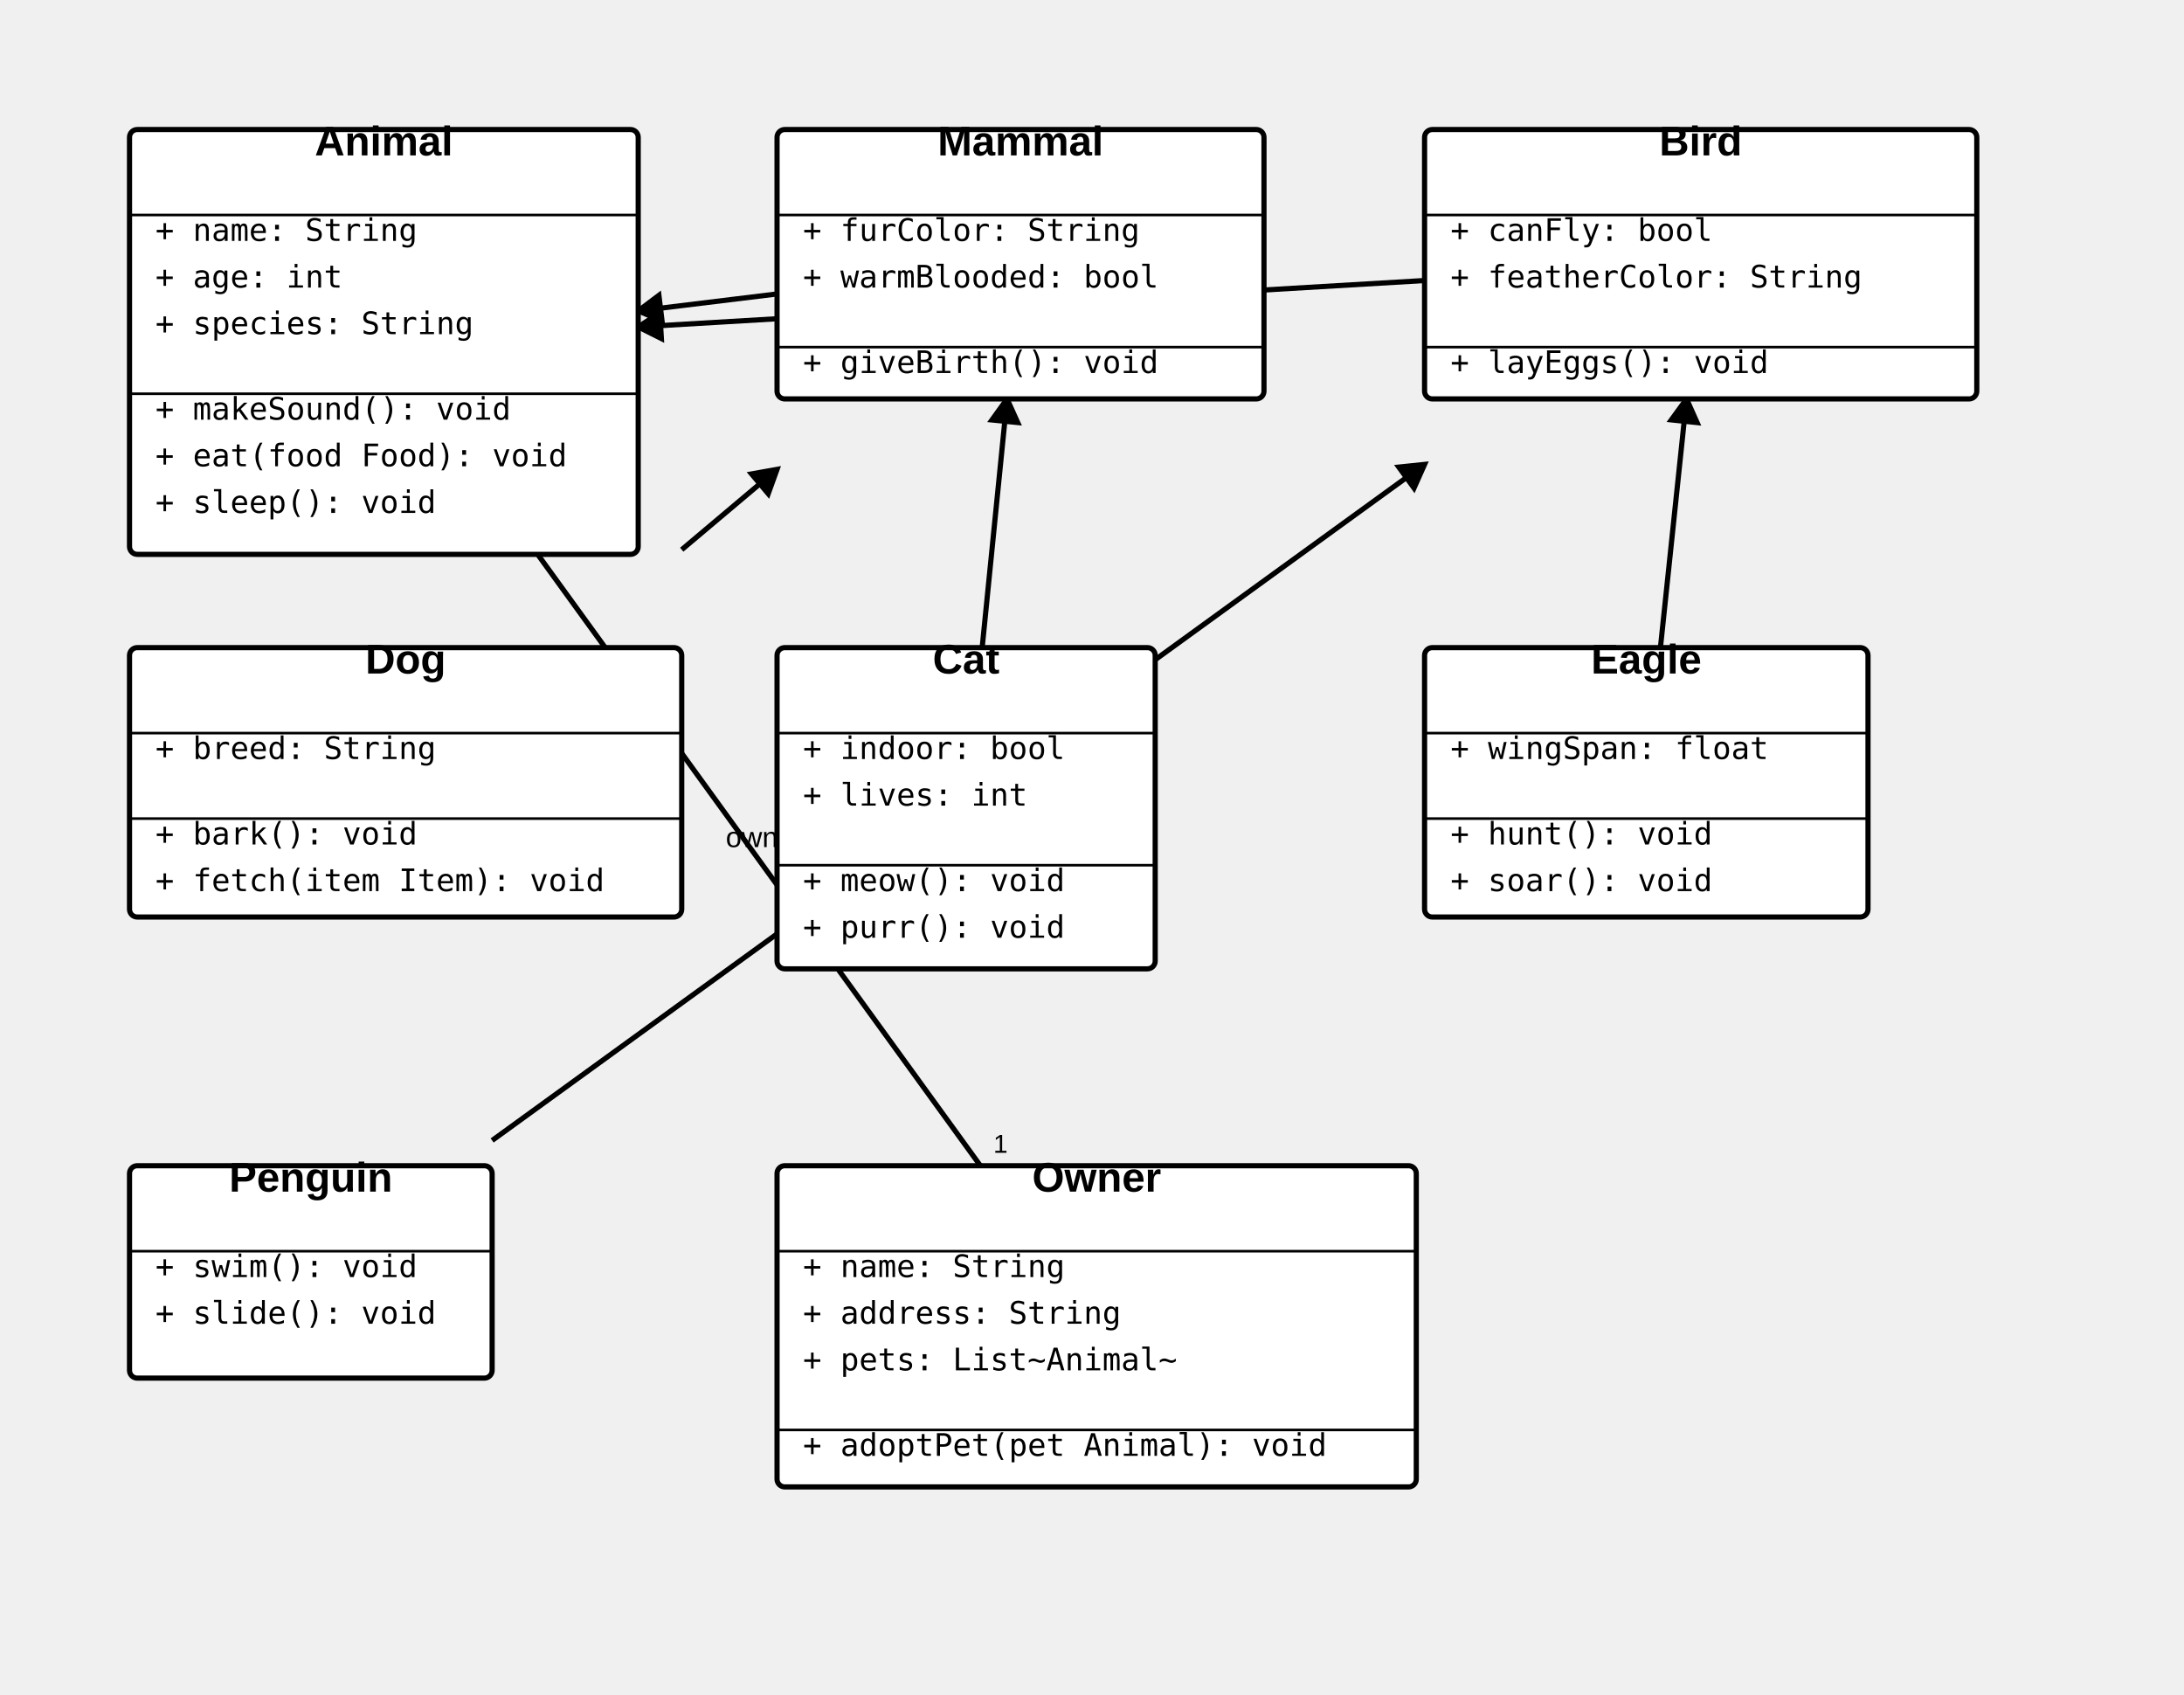
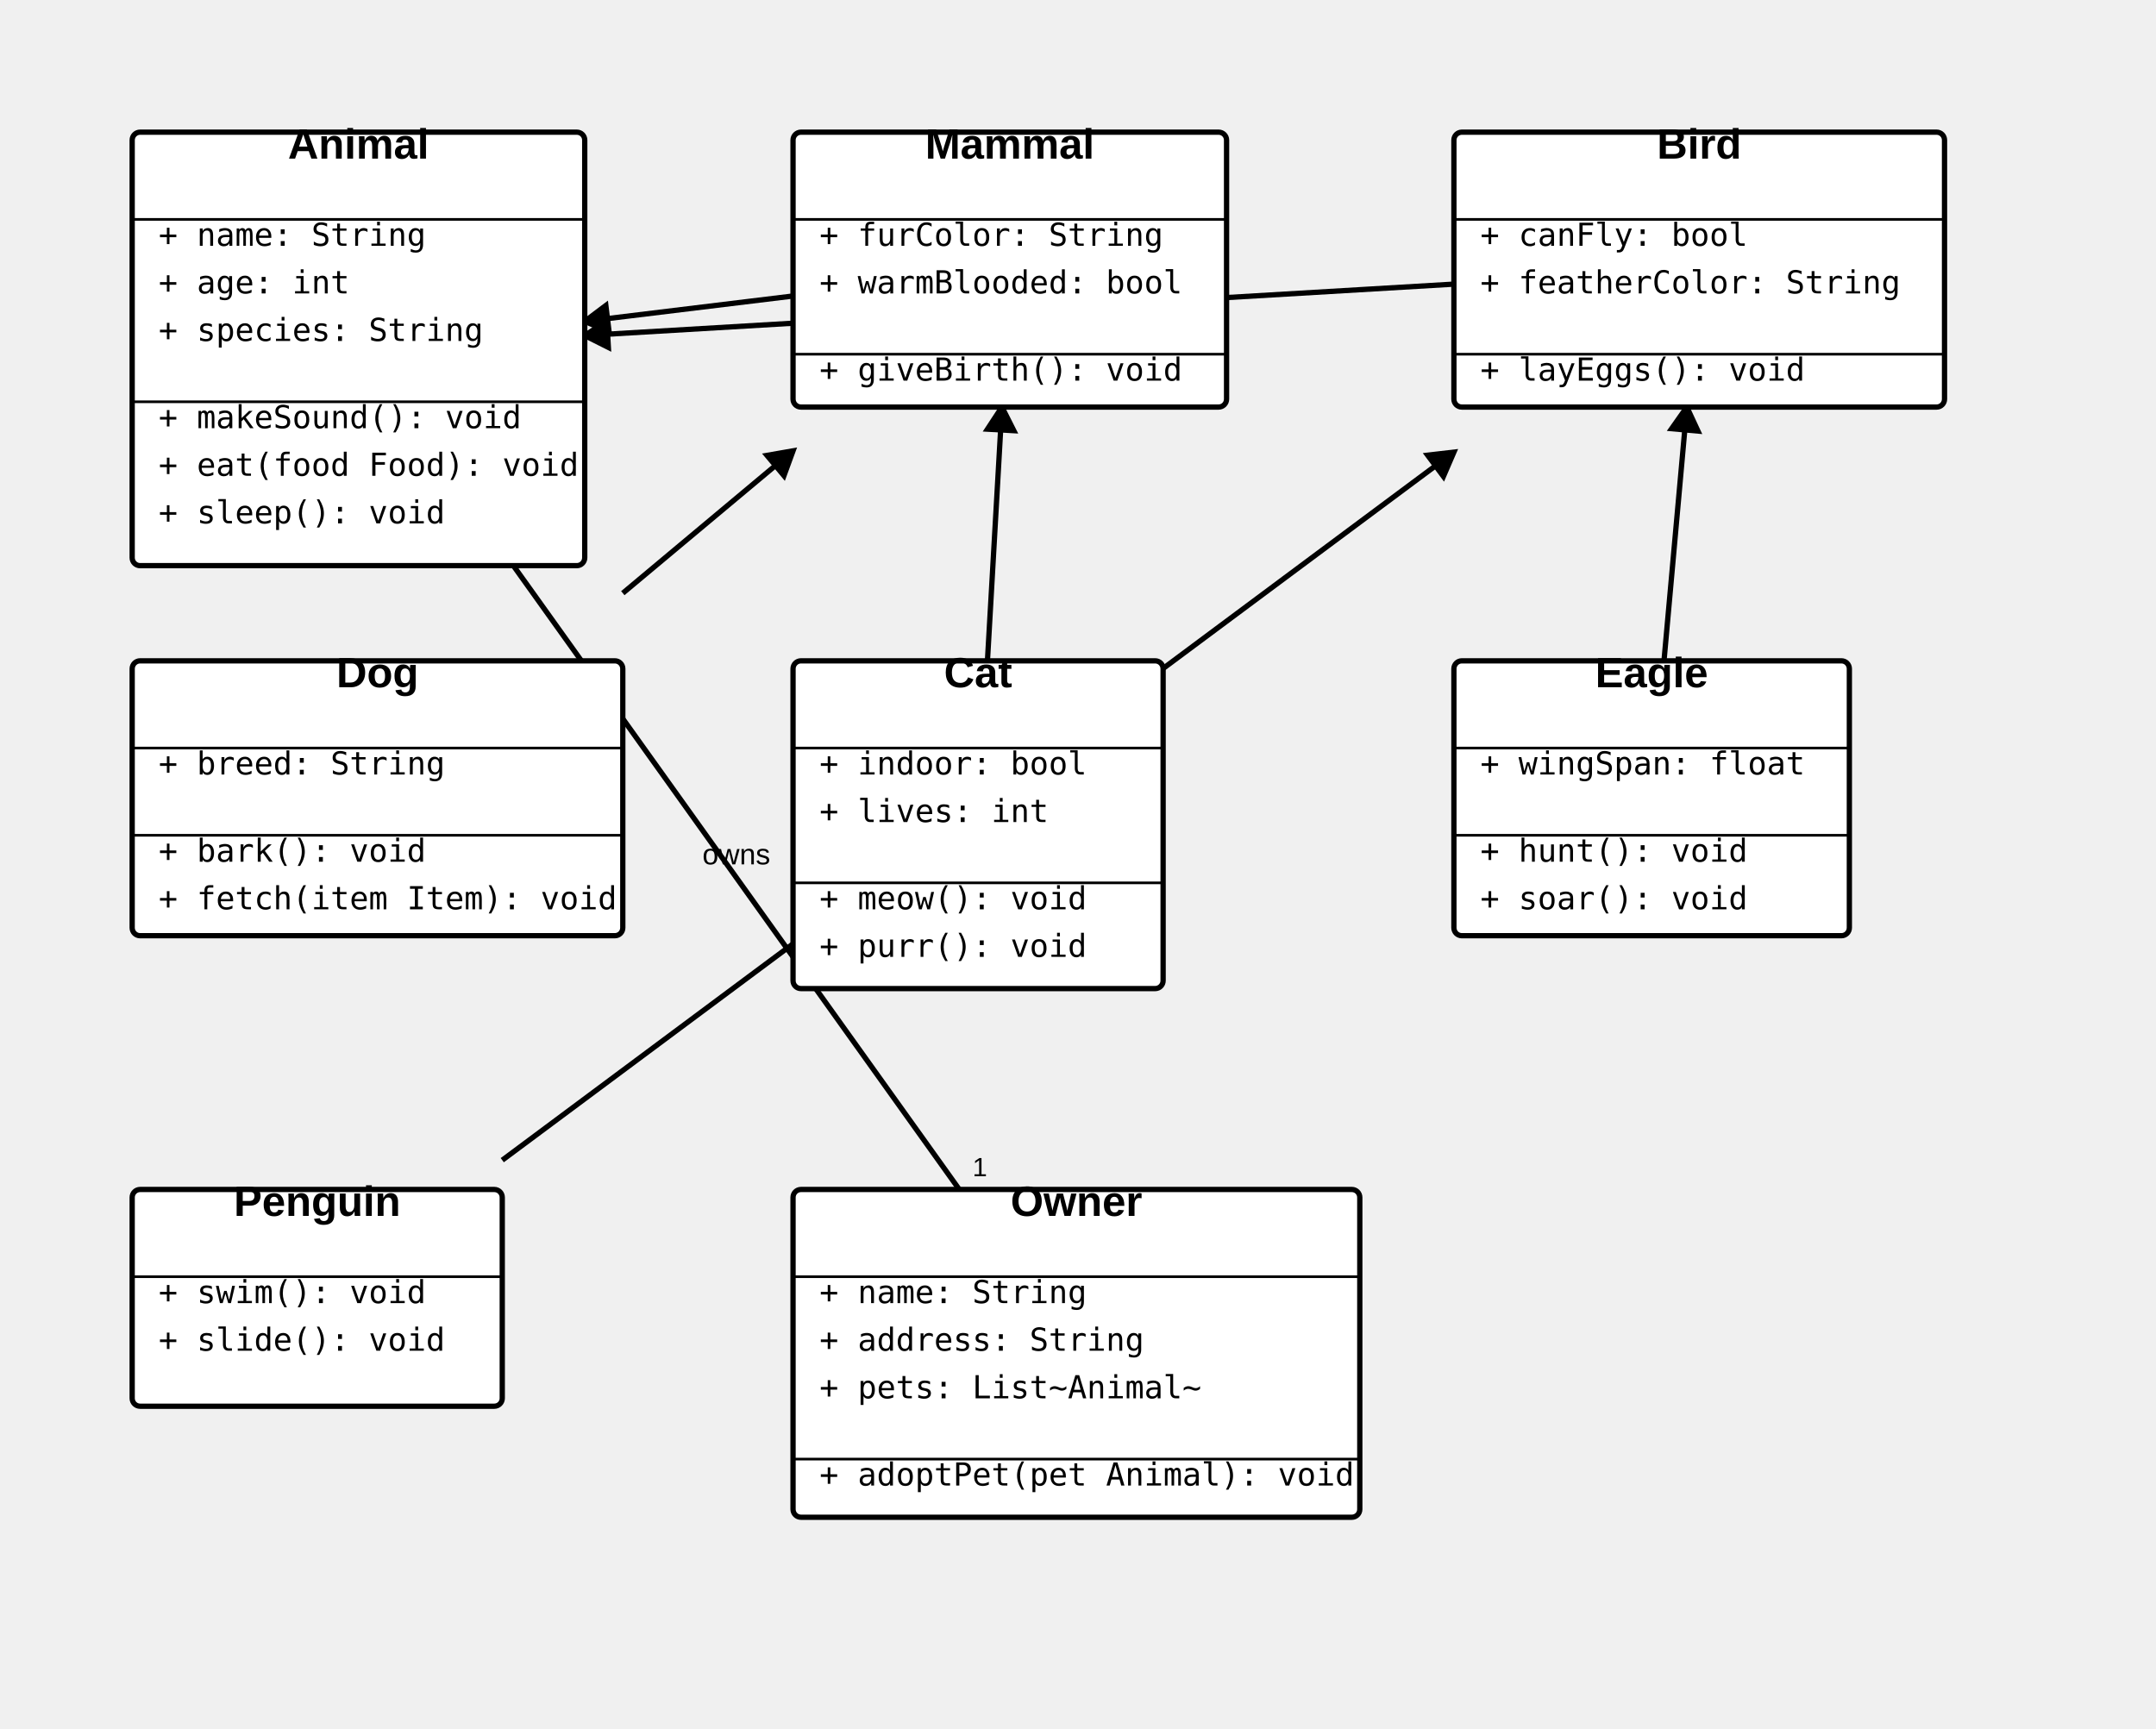
- <svg xmlns="http://www.w3.org/2000/svg" width="843.2" height="654.0" viewBox="0 0 843.2 654" version="1.2" baseProfile="tiny">
+ <svg xmlns="http://www.w3.org/2000/svg" width="815.6" height="654.0" viewBox="0 0 815.6 654" version="1.2" baseProfile="tiny">
  <g id="defs" />
  <g id="rel-Mammal_to_Animal">
-     <line stroke="#000000" stroke-width="2" x1="300.0" y1="113.473" x2="246.4" y2="120.015" />
-     <polygon fill="#000000" stroke="#000000" stroke-width="2" points="246.4,120.015 255.602,123.929 254.391,114.002" />
+     <line stroke="#000000" stroke-width="2" x1="300.0" y1="111.984" x2="221.2" y2="121.578" />
+     <polygon fill="#000000" stroke="#000000" stroke-width="2" points="221.2,121.578 230.401,125.495 229.192,115.568" />
  </g>
  <g id="rel-Bird_to_Animal">
-     <line stroke="#000000" stroke-width="2" x1="550.0" y1="108.29" x2="246.4" y2="126.205" />
-     <polygon fill="#000000" stroke="#000000" stroke-width="2" points="246.4,126.205 255.34,130.687 254.751,120.704" />
+     <line stroke="#000000" stroke-width="2" x1="550.0" y1="107.489" x2="221.2" y2="126.937" />
+     <polygon fill="#000000" stroke="#000000" stroke-width="2" points="221.2,126.937 230.14,131.417 229.55,121.434" />
  </g>
  <g id="rel-Dog_to_Mammal">
-     <line stroke="#000000" stroke-width="2" x1="263.2" y1="212.194" x2="300.0" y2="181.191" />
-     <polygon fill="#000000" stroke="#000000" stroke-width="2" points="300,181.191 290.155,182.947 296.598,190.595" />
+     <line stroke="#000000" stroke-width="2" x1="235.6" y1="224.408" x2="300.0" y2="170.562" />
+     <polygon fill="#000000" stroke="#000000" stroke-width="2" points="300,170.562 290.149,172.281 296.563,179.953" />
  </g>
  <g id="rel-Cat_to_Mammal">
-     <line stroke="#000000" stroke-width="2" x1="379.2" y1="250.0" x2="388.8" y2="154.0" />
-     <polygon fill="#000000" stroke="#000000" stroke-width="2" points="388.8,154 382.963,162.12 392.913,163.115" />
+     <line stroke="#000000" stroke-width="2" x1="373.543" y1="250.0" x2="379.029" y2="154.0" />
+     <polygon fill="#000000" stroke="#000000" stroke-width="2" points="379.029,154 373.543,162.361 383.526,162.931" />
  </g>
  <g id="rel-Eagle_to_Bird">
-     <line stroke="#000000" stroke-width="2" x1="641.06" y1="250.0" x2="651.14" y2="154.0" />
-     <polygon fill="#000000" stroke="#000000" stroke-width="2" points="651.14,154 645.263,162.091 655.208,163.135" />
+     <line stroke="#000000" stroke-width="2" x1="629.48" y1="250.0" x2="638.12" y2="154.0" />
+     <polygon fill="#000000" stroke="#000000" stroke-width="2" points="638.12,154 632.364,162.177 642.324,163.074" />
  </g>
  <g id="rel-Penguin_to_Bird">
-     <line stroke="#000000" stroke-width="2" x1="190.0" y1="440.255" x2="550.0" y2="179.278" />
-     <polygon fill="#000000" stroke="#000000" stroke-width="2" points="550,179.278 540.054,180.313 545.923,188.409" />
+     <line stroke="#000000" stroke-width="2" x1="190.0" y1="438.915" x2="550.0" y2="171.05" />
+     <polygon fill="#000000" stroke="#000000" stroke-width="2" points="550,171.05 540.067,172.208 546.037,180.231" />
  </g>
  <g id="rel-Owner_to_Animal">
-     <line stroke="#000000" stroke-width="2" x1="378.499" y1="450.0" x2="207.585" y2="214.0" />
-     <text fill="#000000" x="293.042" y="327.0" text-anchor="middle" font-family="Arial, sans-serif" font-size="11">owns</text>
-     <text fill="#000000" x="383.499" y="445.0" font-family="Arial, sans-serif" font-size="10">1</text>
-     <text fill="#000000" x="202.585" y="209.0" text-anchor="end" font-family="Arial, sans-serif" font-size="10">*</text>
+     <line stroke="#000000" stroke-width="2" x1="362.886" y1="450.0" x2="194.208" y2="214.0" />
+     <text fill="#000000" x="278.547" y="327.0" text-anchor="middle" font-family="Arial, sans-serif" font-size="11">owns</text>
+     <text fill="#000000" x="367.886" y="445.0" font-family="Arial, sans-serif" font-size="10">1</text>
+     <text fill="#000000" x="189.208" y="209.0" text-anchor="end" font-family="Arial, sans-serif" font-size="10">*</text>
  </g>
  <g id="class-Animal">
-     <rect fill="#ffffff" stroke="#000000" stroke-width="2" x="50.0" y="50.0" width="196.4" height="164.0" rx="3.0" ry="3.0" />
-     <text fill="#000000" x="148.2" y="60.0" text-anchor="middle" font-family="Arial, sans-serif" font-size="16" font-weight="bold">Animal</text>
-     <line stroke="#000000" stroke-width="1" x1="50.0" y1="83.0" x2="246.4" y2="83.0" />
+     <rect fill="#ffffff" stroke="#000000" stroke-width="2" x="50.0" y="50.0" width="171.2" height="164.0" rx="3.0" ry="3.0" />
+     <text fill="#000000" x="135.6" y="60.0" text-anchor="middle" font-family="Arial, sans-serif" font-size="16" font-weight="bold">Animal</text>
+     <line stroke="#000000" stroke-width="1" x1="50.0" y1="83.0" x2="221.2" y2="83.0" />
    <text fill="#000000" x="60.0" y="93.0" font-family="monospace" font-size="12">+ name: String</text>
    <text fill="#000000" x="60.0" y="111.0" font-family="monospace" font-size="12">+ age: int</text>
    <text fill="#000000" x="60.0" y="129.0" font-family="monospace" font-size="12">+ species: String</text>
-     <line stroke="#000000" stroke-width="1" x1="50.0" y1="152.0" x2="246.4" y2="152.0" />
+     <line stroke="#000000" stroke-width="1" x1="50.0" y1="152.0" x2="221.2" y2="152.0" />
    <text fill="#000000" x="60.0" y="162.0" font-family="monospace" font-size="12">+ makeSound(): void</text>
    <text fill="#000000" x="60.0" y="180.0" font-family="monospace" font-size="12">+ eat(food Food): void</text>
    <text fill="#000000" x="60.0" y="198.0" font-family="monospace" font-size="12">+ sleep(): void</text>
  </g>
  <g id="class-Mammal">
-     <rect fill="#ffffff" stroke="#000000" stroke-width="2" x="300.0" y="50.0" width="188.0" height="104.0" rx="3.0" ry="3.0" />
-     <text fill="#000000" x="394.0" y="60.0" text-anchor="middle" font-family="Arial, sans-serif" font-size="16" font-weight="bold">Mammal</text>
-     <line stroke="#000000" stroke-width="1" x1="300.0" y1="83.0" x2="488.0" y2="83.0" />
+     <rect fill="#ffffff" stroke="#000000" stroke-width="2" x="300.0" y="50.0" width="164.0" height="104.0" rx="3.0" ry="3.0" />
+     <text fill="#000000" x="382.0" y="60.0" text-anchor="middle" font-family="Arial, sans-serif" font-size="16" font-weight="bold">Mammal</text>
+     <line stroke="#000000" stroke-width="1" x1="300.0" y1="83.0" x2="464.0" y2="83.0" />
    <text fill="#000000" x="310.0" y="93.0" font-family="monospace" font-size="12">+ furColor: String</text>
    <text fill="#000000" x="310.0" y="111.0" font-family="monospace" font-size="12">+ warmBlooded: bool</text>
-     <line stroke="#000000" stroke-width="1" x1="300.0" y1="134.0" x2="488.0" y2="134.0" />
+     <line stroke="#000000" stroke-width="1" x1="300.0" y1="134.0" x2="464.0" y2="134.0" />
    <text fill="#000000" x="310.0" y="144.0" font-family="monospace" font-size="12">+ giveBirth(): void</text>
  </g>
  <g id="class-Bird">
-     <rect fill="#ffffff" stroke="#000000" stroke-width="2" x="550.0" y="50.0" width="213.2" height="104.0" rx="3.0" ry="3.0" />
-     <text fill="#000000" x="656.6" y="60.0" text-anchor="middle" font-family="Arial, sans-serif" font-size="16" font-weight="bold">Bird</text>
-     <line stroke="#000000" stroke-width="1" x1="550.0" y1="83.0" x2="763.2" y2="83.0" />
+     <rect fill="#ffffff" stroke="#000000" stroke-width="2" x="550.0" y="50.0" width="185.6" height="104.0" rx="3.0" ry="3.0" />
+     <text fill="#000000" x="642.8" y="60.0" text-anchor="middle" font-family="Arial, sans-serif" font-size="16" font-weight="bold">Bird</text>
+     <line stroke="#000000" stroke-width="1" x1="550.0" y1="83.0" x2="735.6" y2="83.0" />
    <text fill="#000000" x="560.0" y="93.0" font-family="monospace" font-size="12">+ canFly: bool</text>
    <text fill="#000000" x="560.0" y="111.0" font-family="monospace" font-size="12">+ featherColor: String</text>
-     <line stroke="#000000" stroke-width="1" x1="550.0" y1="134.0" x2="763.2" y2="134.0" />
+     <line stroke="#000000" stroke-width="1" x1="550.0" y1="134.0" x2="735.6" y2="134.0" />
    <text fill="#000000" x="560.0" y="144.0" font-family="monospace" font-size="12">+ layEggs(): void</text>
  </g>
  <g id="class-Dog">
-     <rect fill="#ffffff" stroke="#000000" stroke-width="2" x="50.0" y="250.0" width="213.2" height="104.0" rx="3.0" ry="3.0" />
-     <text fill="#000000" x="156.6" y="260.0" text-anchor="middle" font-family="Arial, sans-serif" font-size="16" font-weight="bold">Dog</text>
-     <line stroke="#000000" stroke-width="1" x1="50.0" y1="283.0" x2="263.2" y2="283.0" />
+     <rect fill="#ffffff" stroke="#000000" stroke-width="2" x="50.0" y="250.0" width="185.6" height="104.0" rx="3.0" ry="3.0" />
+     <text fill="#000000" x="142.8" y="260.0" text-anchor="middle" font-family="Arial, sans-serif" font-size="16" font-weight="bold">Dog</text>
+     <line stroke="#000000" stroke-width="1" x1="50.0" y1="283.0" x2="235.6" y2="283.0" />
    <text fill="#000000" x="60.0" y="293.0" font-family="monospace" font-size="12">+ breed: String</text>
-     <line stroke="#000000" stroke-width="1" x1="50.0" y1="316.0" x2="263.2" y2="316.0" />
+     <line stroke="#000000" stroke-width="1" x1="50.0" y1="316.0" x2="235.6" y2="316.0" />
    <text fill="#000000" x="60.0" y="326.0" font-family="monospace" font-size="12">+ bark(): void</text>
    <text fill="#000000" x="60.0" y="344.0" font-family="monospace" font-size="12">+ fetch(item Item): void</text>
  </g>
  <g id="class-Cat">
-     <rect fill="#ffffff" stroke="#000000" stroke-width="2" x="300.0" y="250.0" width="146.0" height="124.0" rx="3.0" ry="3.0" />
-     <text fill="#000000" x="373.0" y="260.0" text-anchor="middle" font-family="Arial, sans-serif" font-size="16" font-weight="bold">Cat</text>
-     <line stroke="#000000" stroke-width="1" x1="300.0" y1="283.0" x2="446.0" y2="283.0" />
+     <rect fill="#ffffff" stroke="#000000" stroke-width="2" x="300.0" y="250.0" width="140.0" height="124.0" rx="3.0" ry="3.0" />
+     <text fill="#000000" x="370.0" y="260.0" text-anchor="middle" font-family="Arial, sans-serif" font-size="16" font-weight="bold">Cat</text>
+     <line stroke="#000000" stroke-width="1" x1="300.0" y1="283.0" x2="440.0" y2="283.0" />
    <text fill="#000000" x="310.0" y="293.0" font-family="monospace" font-size="12">+ indoor: bool</text>
    <text fill="#000000" x="310.0" y="311.0" font-family="monospace" font-size="12">+ lives: int</text>
-     <line stroke="#000000" stroke-width="1" x1="300.0" y1="334.0" x2="446.0" y2="334.0" />
+     <line stroke="#000000" stroke-width="1" x1="300.0" y1="334.0" x2="440.0" y2="334.0" />
    <text fill="#000000" x="310.0" y="344.0" font-family="monospace" font-size="12">+ meow(): void</text>
    <text fill="#000000" x="310.0" y="362.0" font-family="monospace" font-size="12">+ purr(): void</text>
  </g>
  <g id="class-Eagle">
-     <rect fill="#ffffff" stroke="#000000" stroke-width="2" x="550.0" y="250.0" width="171.2" height="104.0" rx="3.0" ry="3.0" />
-     <text fill="#000000" x="635.6" y="260.0" text-anchor="middle" font-family="Arial, sans-serif" font-size="16" font-weight="bold">Eagle</text>
-     <line stroke="#000000" stroke-width="1" x1="550.0" y1="283.0" x2="721.2" y2="283.0" />
+     <rect fill="#ffffff" stroke="#000000" stroke-width="2" x="550.0" y="250.0" width="149.6" height="104.0" rx="3.0" ry="3.0" />
+     <text fill="#000000" x="624.8" y="260.0" text-anchor="middle" font-family="Arial, sans-serif" font-size="16" font-weight="bold">Eagle</text>
+     <line stroke="#000000" stroke-width="1" x1="550.0" y1="283.0" x2="699.6" y2="283.0" />
    <text fill="#000000" x="560.0" y="293.0" font-family="monospace" font-size="12">+ wingSpan: float</text>
-     <line stroke="#000000" stroke-width="1" x1="550.0" y1="316.0" x2="721.2" y2="316.0" />
+     <line stroke="#000000" stroke-width="1" x1="550.0" y1="316.0" x2="699.6" y2="316.0" />
    <text fill="#000000" x="560.0" y="326.0" font-family="monospace" font-size="12">+ hunt(): void</text>
    <text fill="#000000" x="560.0" y="344.0" font-family="monospace" font-size="12">+ soar(): void</text>
  </g>
  <g id="class-Penguin">
    <rect fill="#ffffff" stroke="#000000" stroke-width="2" x="50.0" y="450.0" width="140.0" height="82.0" rx="3.0" ry="3.0" />
    <text fill="#000000" x="120.0" y="460.0" text-anchor="middle" font-family="Arial, sans-serif" font-size="16" font-weight="bold">Penguin</text>
    <line stroke="#000000" stroke-width="1" x1="50.0" y1="483.0" x2="190.0" y2="483.0" />
    <text fill="#000000" x="60.0" y="493.0" font-family="monospace" font-size="12">+ swim(): void</text>
    <text fill="#000000" x="60.0" y="511.0" font-family="monospace" font-size="12">+ slide(): void</text>
  </g>
  <g id="class-Owner">
-     <rect fill="#ffffff" stroke="#000000" stroke-width="2" x="300.0" y="450.0" width="246.8" height="124.0" rx="3.0" ry="3.0" />
-     <text fill="#000000" x="423.4" y="460.0" text-anchor="middle" font-family="Arial, sans-serif" font-size="16" font-weight="bold">Owner</text>
-     <line stroke="#000000" stroke-width="1" x1="300.0" y1="483.0" x2="546.8" y2="483.0" />
+     <rect fill="#ffffff" stroke="#000000" stroke-width="2" x="300.0" y="450.0" width="214.4" height="124.0" rx="3.0" ry="3.0" />
+     <text fill="#000000" x="407.2" y="460.0" text-anchor="middle" font-family="Arial, sans-serif" font-size="16" font-weight="bold">Owner</text>
+     <line stroke="#000000" stroke-width="1" x1="300.0" y1="483.0" x2="514.4" y2="483.0" />
    <text fill="#000000" x="310.0" y="493.0" font-family="monospace" font-size="12">+ name: String</text>
    <text fill="#000000" x="310.0" y="511.0" font-family="monospace" font-size="12">+ address: String</text>
    <text fill="#000000" x="310.0" y="529.0" font-family="monospace" font-size="12">+ pets: List~Animal~</text>
-     <line stroke="#000000" stroke-width="1" x1="300.0" y1="552.0" x2="546.8" y2="552.0" />
+     <line stroke="#000000" stroke-width="1" x1="300.0" y1="552.0" x2="514.4" y2="552.0" />
    <text fill="#000000" x="310.0" y="562.0" font-family="monospace" font-size="12">+ adoptPet(pet Animal): void</text>
  </g>
</svg>
